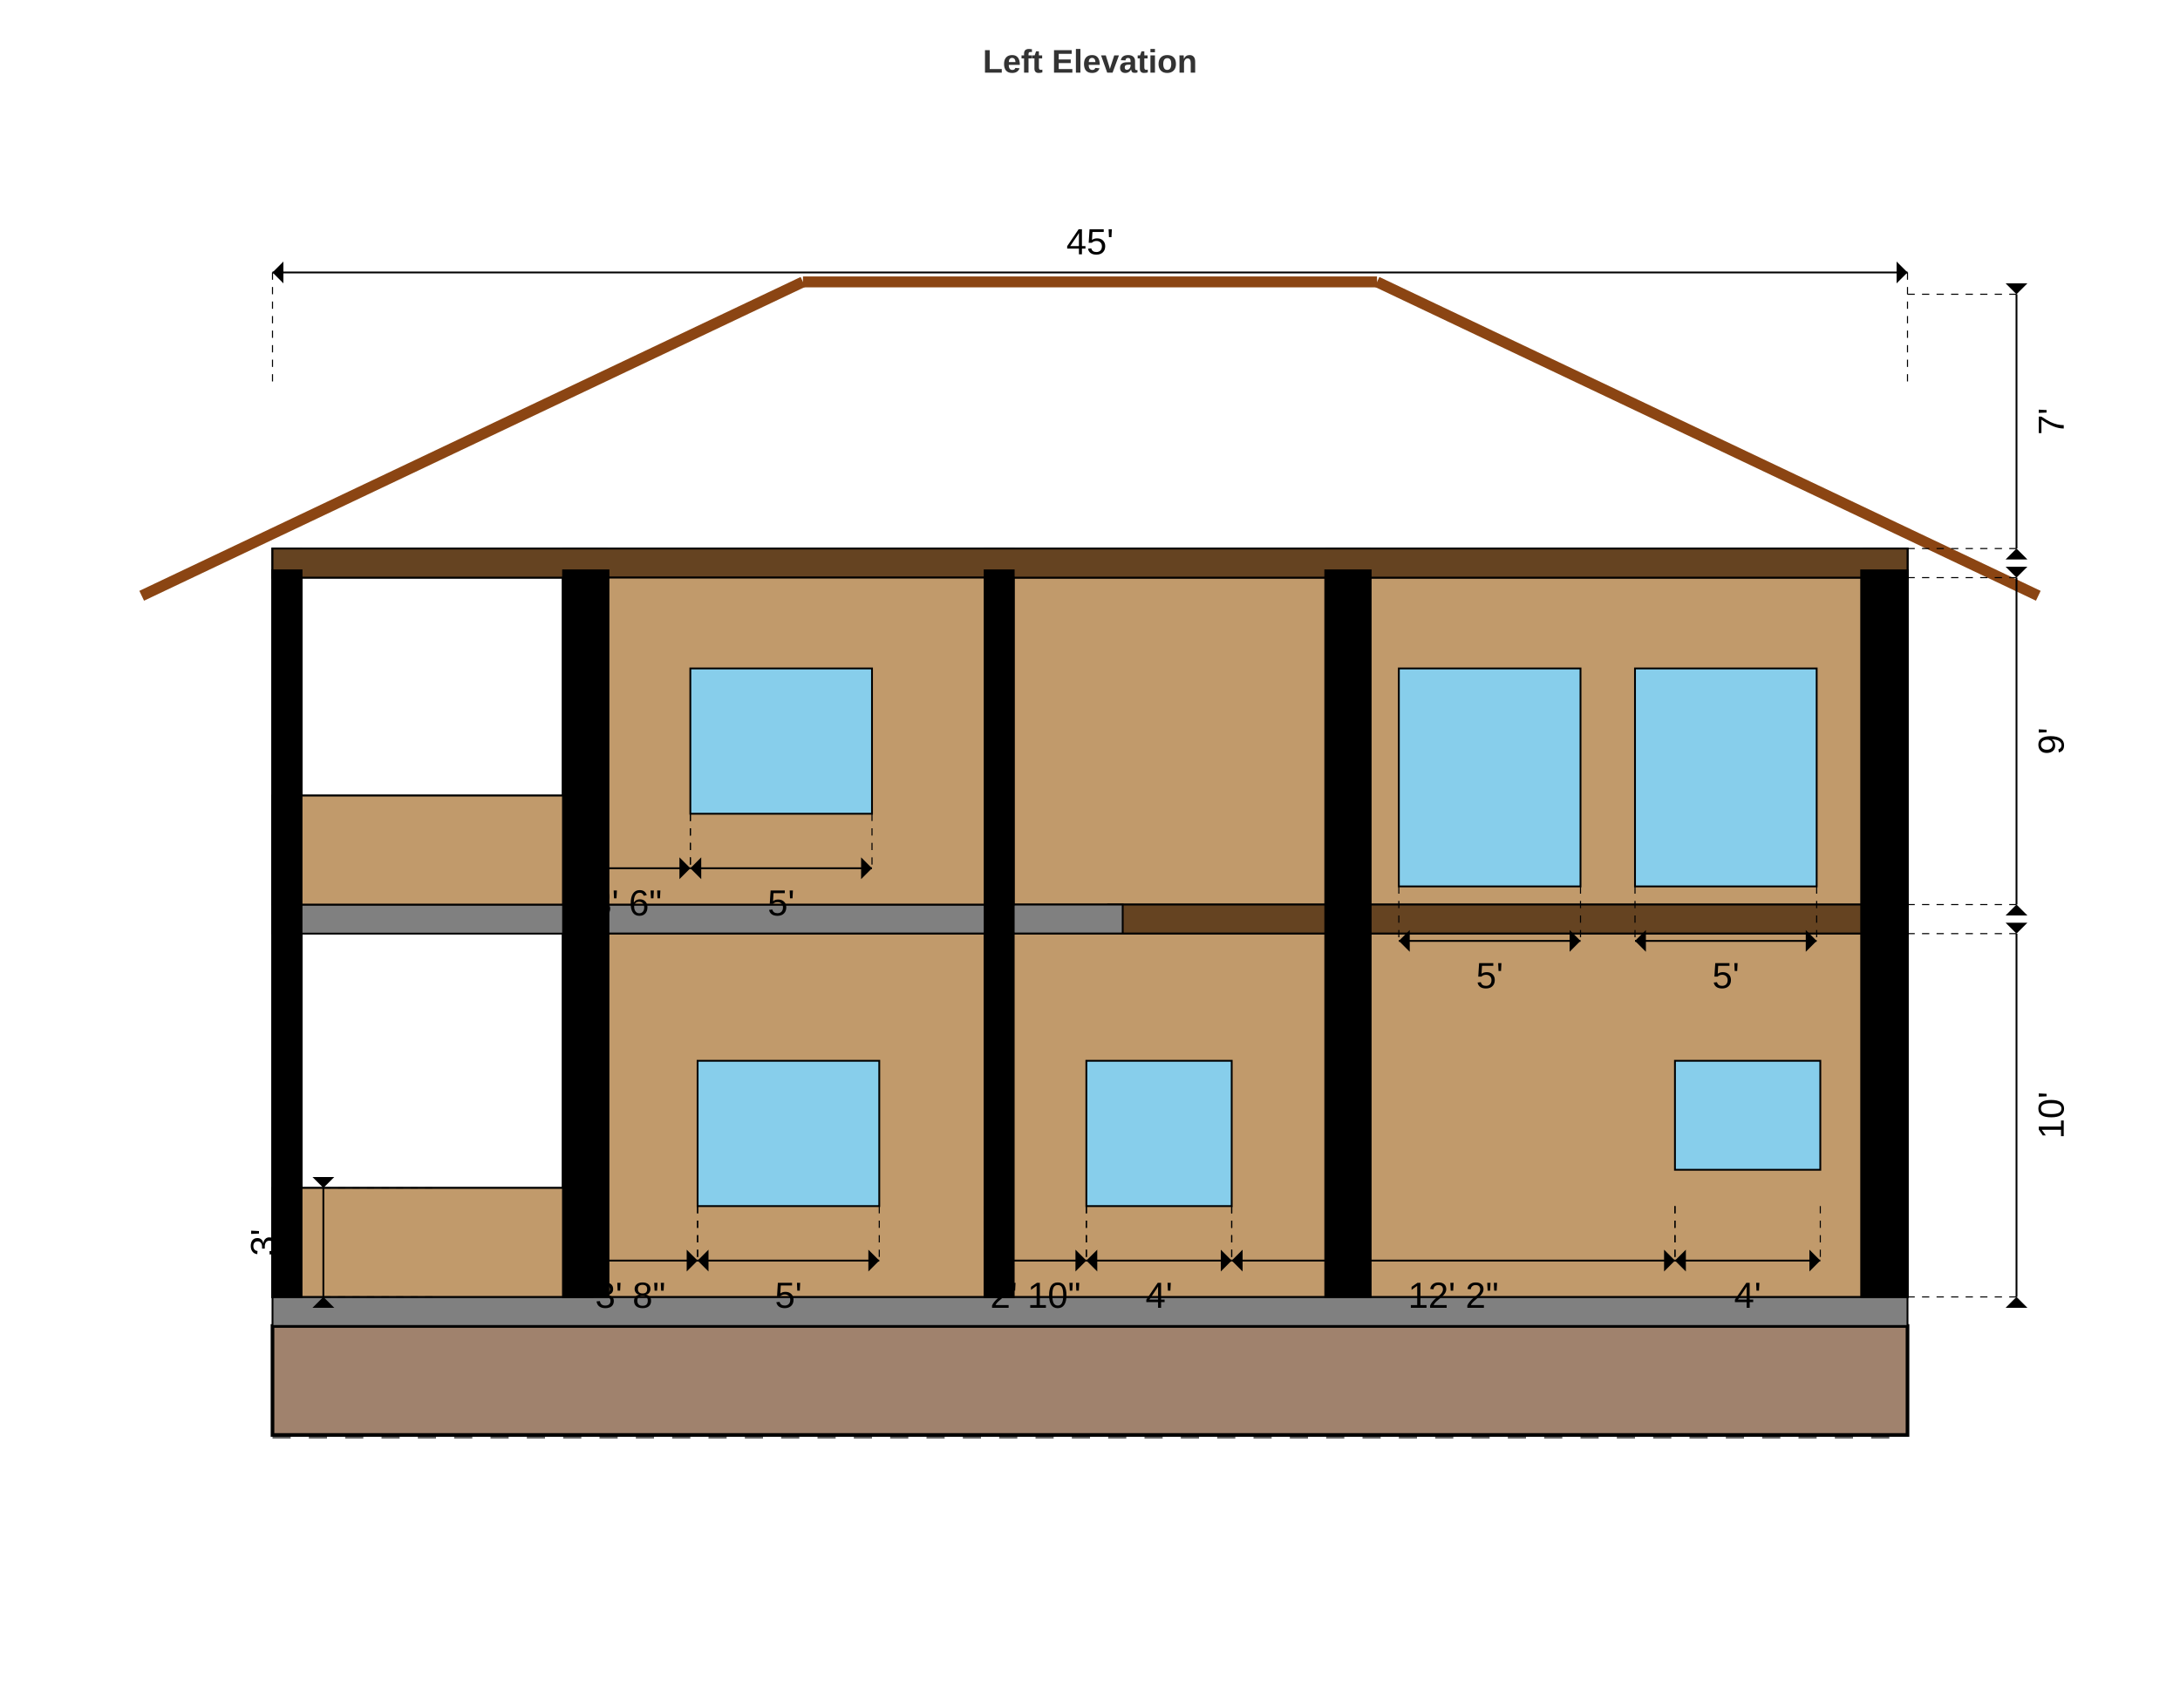
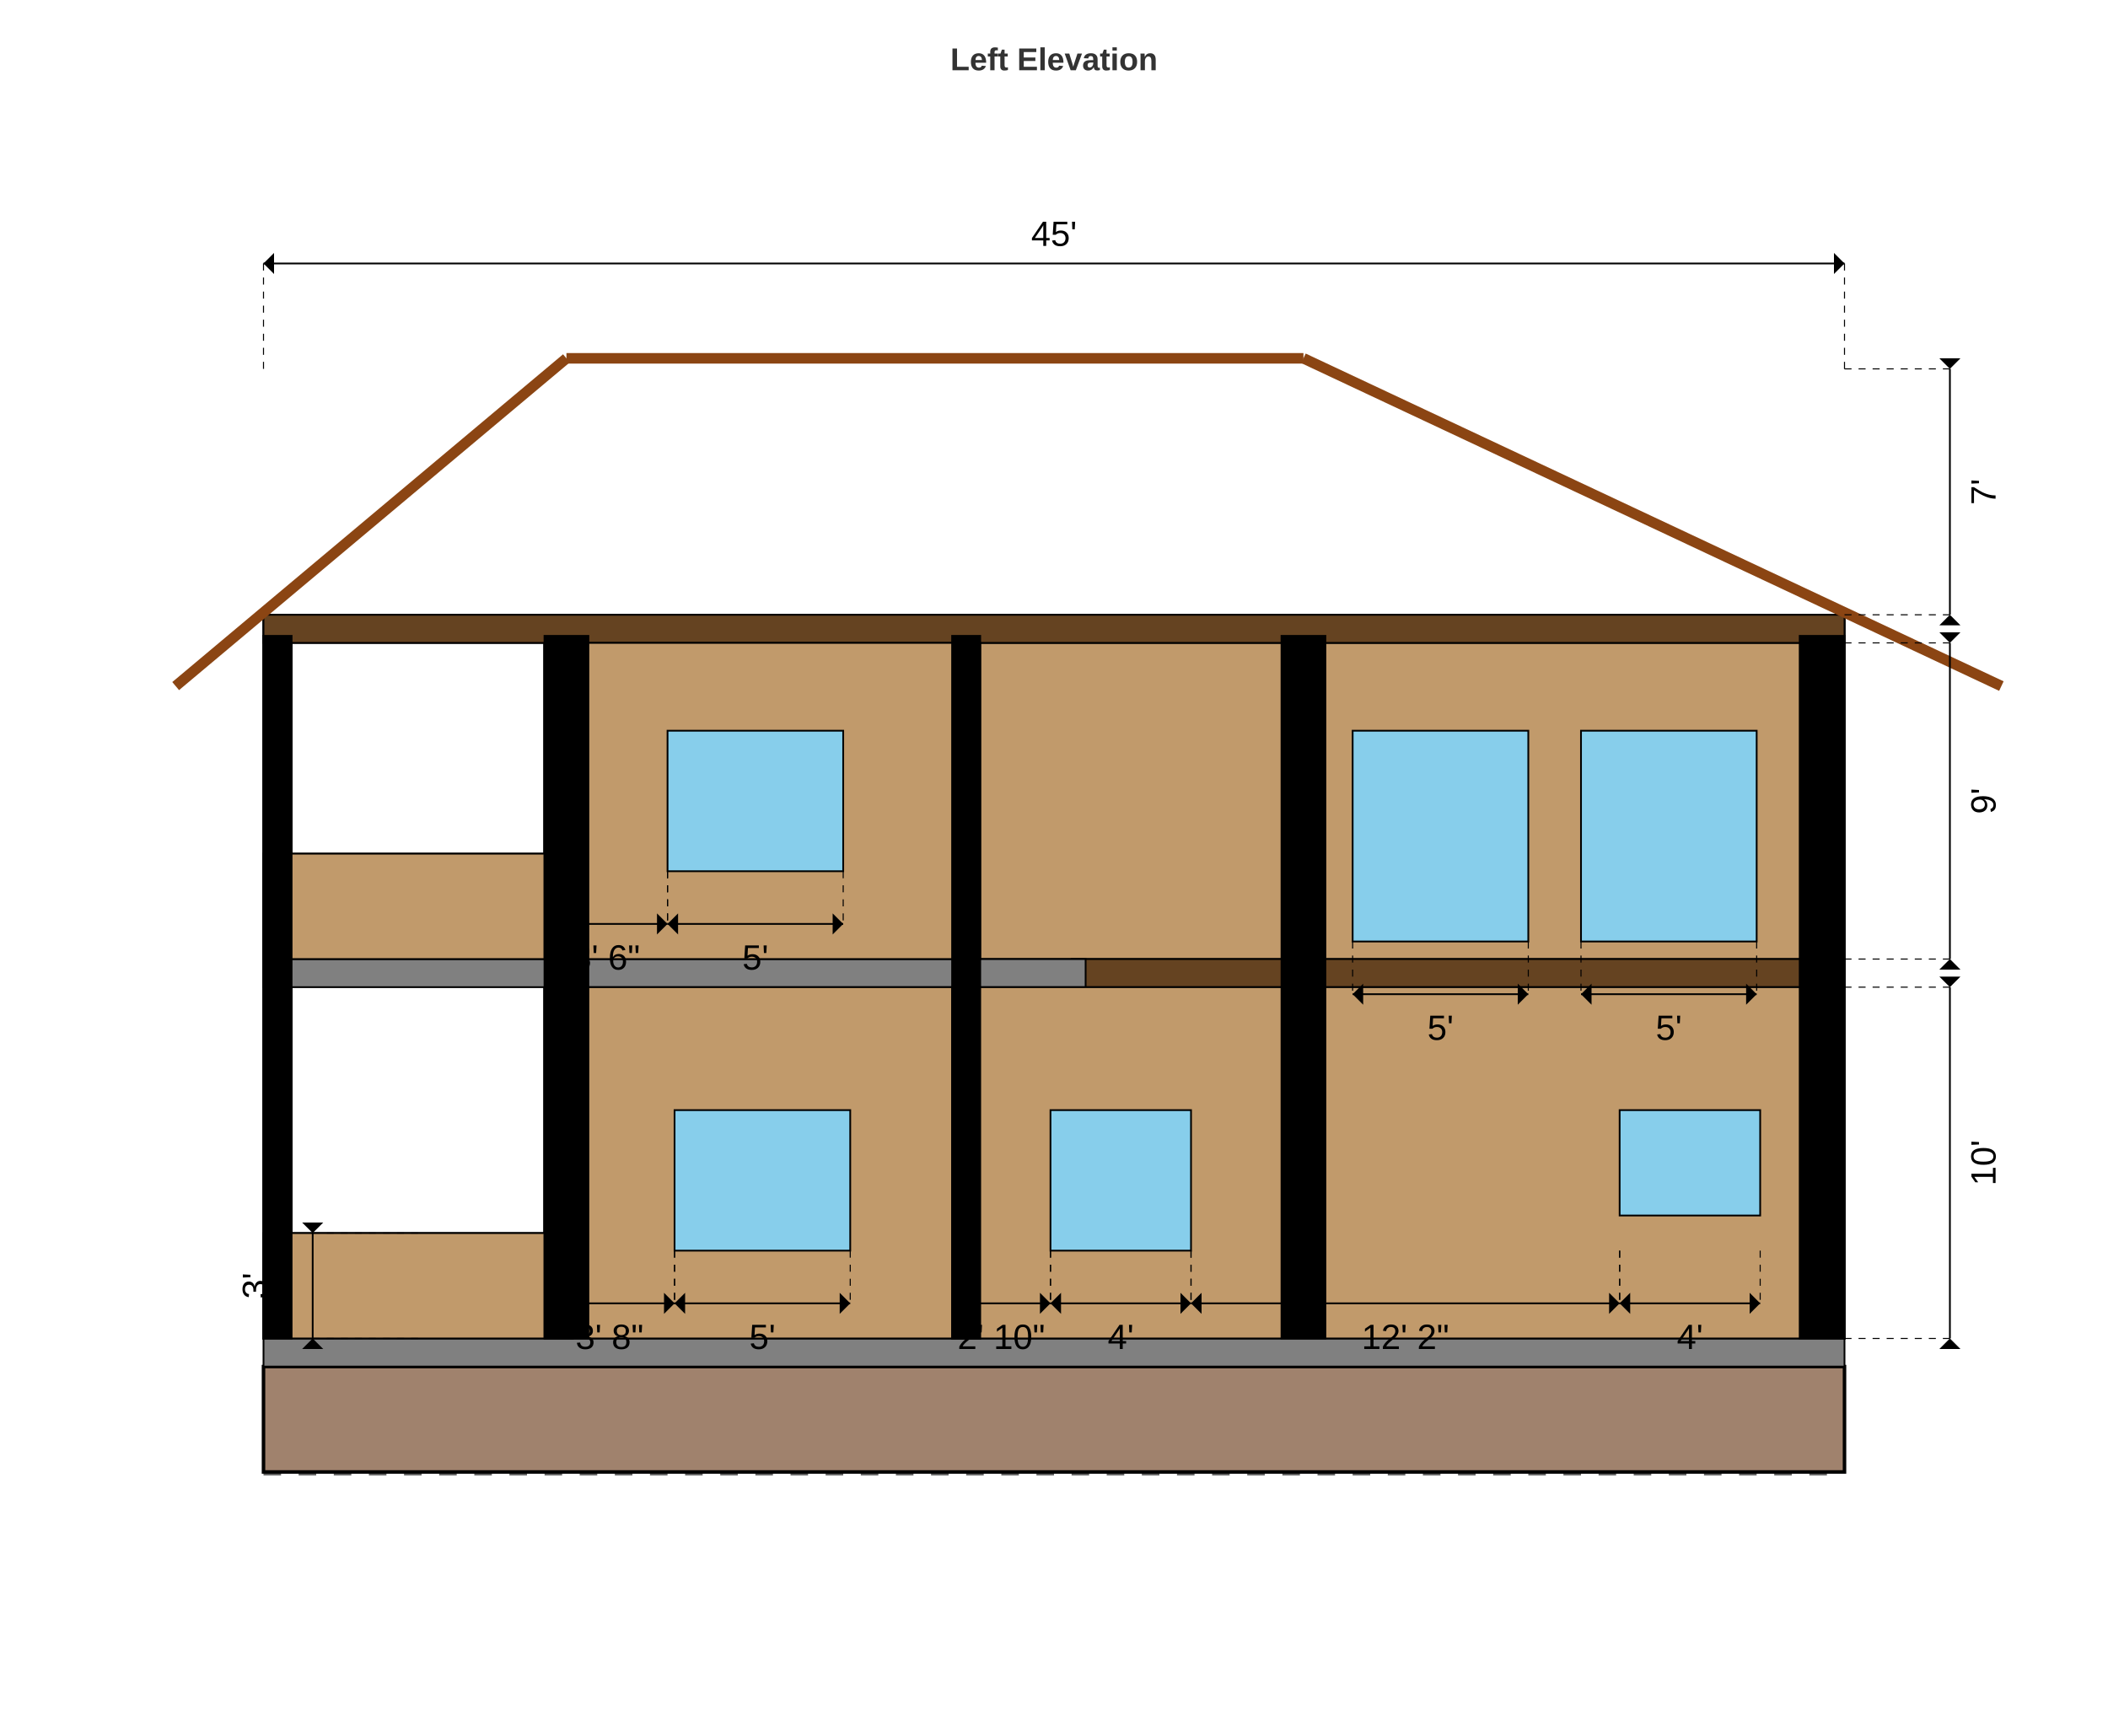
- <svg xmlns="http://www.w3.org/2000/svg" width="1200.0" height="940.0" viewBox="0 0 1200.0 940.0">
+ <svg xmlns="http://www.w3.org/2000/svg" width="1200.0" height="988.0" viewBox="0 0 1200.0 988.0">
  <defs>
    <style>
        text { font-family: Arial, sans-serif; }
    </style>
  </defs>
  <g transform="translate(150, 210) scale(2.0, 2.0)">
-     <line x1="0" y1="290.0" x2="450" y2="290.0" stroke="#666" stroke-width="2" stroke-dasharray="5,5" />
-     <rect x="0" y="260.0" width="450" height="30.0" fill="#A0826D" stroke="#000" stroke-width="1" />
-     <rect x="300" y="54.0" width="150" height="90.0" fill="#C19A6B" stroke="#000" stroke-width="0.5" />
-     <rect x="310" y="79.0" width="50" height="60.0" fill="#87CEEB" stroke="#000" stroke-width="0.5" />
-     <rect x="375" y="79.0" width="50" height="60.0" fill="#87CEEB" stroke="#000" stroke-width="0.5" />
-     <rect x="330" y="144.0" width="120" height="8.0" fill="#654321" stroke="#000" stroke-width="0.5" />
-     <rect x="0" y="46.0" width="450" height="8.0" fill="#654321" stroke="#000" stroke-width="0.5" />
-     <rect x="0" y="222.0" width="88" height="30.0" fill="#C19A6B" stroke="#000" stroke-width="0.5" />
-     <rect x="196" y="152.0" width="254" height="100.0" fill="#C19A6B" stroke="#000" stroke-width="0.5" />
-     <rect x="214" y="187.0" width="20" height="20.0" fill="#87CEEB" stroke="#000" stroke-width="0.5" />
-     <rect x="254" y="187.0" width="20" height="20.0" fill="#87CEEB" stroke="#000" stroke-width="0.5" />
-     <rect x="310" y="187.0" width="60" height="30.0" fill="#87CEEB" stroke="#000" stroke-width="0.5" />
-     <rect x="80" y="152.0" width="124" height="100.0" fill="#C19A6B" stroke="#000" stroke-width="0.5" />
-     <rect x="115" y="187.0" width="50" height="40.0" fill="#87CEEB" stroke="#000" stroke-width="0.5" />
-     <rect x="0" y="114.0" width="88" height="30.0" fill="#C19A6B" stroke="#000" stroke-width="0.5" />
-     <rect x="80" y="54.0" width="124" height="90.0" fill="#C19A6B" stroke="#000" stroke-width="0.5" />
-     <rect x="115" y="79.0" width="50" height="40.0" fill="#87CEEB" stroke="#000" stroke-width="0.5" />
-     <rect x="196" y="54.0" width="104" height="90.0" fill="#C19A6B" stroke="#000" stroke-width="0.5" />
-     <rect x="214" y="79.0" width="20" height="20.0" fill="#87CEEB" stroke="#000" stroke-width="0.5" />
-     <rect x="262" y="79.0" width="20" height="20.0" fill="#87CEEB" stroke="#000" stroke-width="0.5" />
-     <rect x="79.975" y="52.0" width="12.5" height="200.0" fill="#000" stroke="#000" stroke-width="0.5" />
-     <rect x="289.75" y="52.0" width="12.5" height="200.0" fill="#000" stroke="#000" stroke-width="0.5" />
-     <rect x="437.25" y="52.0" width="12.5" height="200.0" fill="#000" stroke="#000" stroke-width="0.5" />
-     <rect x="0.0" y="52.0" width="8" height="200.0" fill="#000" stroke="#000" stroke-width="0.5" />
-     <rect x="196.0" y="52.0" width="8" height="200.0" fill="#000" stroke="#000" stroke-width="0.5" />
-     <rect x="196" y="152.0" width="104" height="100.0" fill="#C19A6B" stroke="#000" stroke-width="0.5" />
-     <rect x="228" y="187.0" width="30" height="65.0" fill="#D2691E" stroke="#000" stroke-width="0.5" />
-     <rect x="196" y="54.0" width="104" height="90.0" fill="#C19A6B" stroke="#000" stroke-width="0.5" />
-     <rect x="292.0" y="52.0" width="8" height="200.0" fill="#000" stroke="#000" stroke-width="0.5" />
-     <rect x="442.0" y="52.0" width="8" height="200.0" fill="#000" stroke="#000" stroke-width="0.5" />
-     <rect x="0.0" y="52.0" width="8" height="200.0" fill="#000" stroke="#000" stroke-width="0.5" />
-     <rect x="80" y="152.0" width="124" height="100.0" fill="#C19A6B" stroke="#000" stroke-width="0.5" />
-     <rect x="80" y="54.0" width="124" height="90.0" fill="#C19A6B" stroke="#000" stroke-width="0.5" />
-     <rect x="79.975" y="52.0" width="12.5" height="200.0" fill="#000" stroke="#000" stroke-width="0.5" />
-     <rect x="191.25" y="52.0" width="12.5" height="200.0" fill="#000" stroke="#000" stroke-width="0.5" />
-     <rect x="0.0" y="52.0" width="8" height="200.0" fill="#000" stroke="#000" stroke-width="0.5" />
-     <rect x="442.0" y="52.0" width="8" height="200.0" fill="#000" stroke="#000" stroke-width="0.5" />
-     <rect x="234" y="144.0" width="100" height="8.0" fill="#808080" stroke="#000" stroke-width="0.5" />
-     <rect x="292.0" y="52.0" width="8" height="200.0" fill="#000" stroke="#000" stroke-width="0.5" />
-     <rect x="442" y="144.0" width="8" height="8.0" fill="#654321" stroke="#000" stroke-width="0.5" />
+     <line x1="0" y1="314.0" x2="450" y2="314.0" stroke="#666" stroke-width="2" stroke-dasharray="5,5" />
+     <rect x="0" y="284.0" width="450" height="30.0" fill="#A0826D" stroke="#000" stroke-width="1" />
+     <rect x="300" y="78.0" width="150" height="90.0" fill="#C19A6B" stroke="#000" stroke-width="0.5" />
+     <rect x="310" y="103.0" width="50" height="60.0" fill="#87CEEB" stroke="#000" stroke-width="0.5" />
+     <rect x="375" y="103.0" width="50" height="60.0" fill="#87CEEB" stroke="#000" stroke-width="0.5" />
+     <rect x="330" y="168.0" width="120" height="8.0" fill="#654321" stroke="#000" stroke-width="0.5" />
+     <rect x="0" y="70.0" width="450" height="8.0" fill="#654321" stroke="#000" stroke-width="0.5" />
+     <rect x="0" y="246.0" width="88" height="30.0" fill="#C19A6B" stroke="#000" stroke-width="0.5" />
+     <rect x="196" y="176.0" width="254" height="100.0" fill="#C19A6B" stroke="#000" stroke-width="0.5" />
+     <rect x="214" y="211.0" width="20" height="20.0" fill="#87CEEB" stroke="#000" stroke-width="0.5" />
+     <rect x="254" y="211.0" width="20" height="20.0" fill="#87CEEB" stroke="#000" stroke-width="0.5" />
+     <rect x="310" y="211.0" width="60" height="30.0" fill="#87CEEB" stroke="#000" stroke-width="0.5" />
+     <rect x="80" y="176.0" width="124" height="100.0" fill="#C19A6B" stroke="#000" stroke-width="0.5" />
+     <rect x="115" y="211.0" width="50" height="40.0" fill="#87CEEB" stroke="#000" stroke-width="0.5" />
+     <rect x="0" y="138.0" width="88" height="30.0" fill="#C19A6B" stroke="#000" stroke-width="0.5" />
+     <rect x="80" y="78.0" width="124" height="90.0" fill="#C19A6B" stroke="#000" stroke-width="0.5" />
+     <rect x="115" y="103.0" width="50" height="40.0" fill="#87CEEB" stroke="#000" stroke-width="0.5" />
+     <rect x="196" y="78.0" width="104" height="90.0" fill="#C19A6B" stroke="#000" stroke-width="0.5" />
+     <rect x="214" y="103.0" width="20" height="20.0" fill="#87CEEB" stroke="#000" stroke-width="0.5" />
+     <rect x="262" y="103.0" width="20" height="20.0" fill="#87CEEB" stroke="#000" stroke-width="0.5" />
+     <rect x="79.975" y="76.0" width="12.5" height="200.0" fill="#000" stroke="#000" stroke-width="0.5" />
+     <rect x="289.75" y="76.0" width="12.5" height="200.0" fill="#000" stroke="#000" stroke-width="0.5" />
+     <rect x="437.25" y="76.0" width="12.5" height="200.0" fill="#000" stroke="#000" stroke-width="0.5" />
+     <rect x="0.0" y="76.0" width="8" height="200.0" fill="#000" stroke="#000" stroke-width="0.5" />
+     <rect x="196.0" y="76.0" width="8" height="200.0" fill="#000" stroke="#000" stroke-width="0.5" />
+     <rect x="196" y="176.0" width="104" height="100.0" fill="#C19A6B" stroke="#000" stroke-width="0.5" />
+     <rect x="228" y="211.0" width="30" height="65.0" fill="#D2691E" stroke="#000" stroke-width="0.5" />
+     <rect x="196" y="78.0" width="104" height="90.0" fill="#C19A6B" stroke="#000" stroke-width="0.5" />
+     <rect x="292.0" y="76.0" width="8" height="200.0" fill="#000" stroke="#000" stroke-width="0.5" />
+     <rect x="442.0" y="76.0" width="8" height="200.0" fill="#000" stroke="#000" stroke-width="0.5" />
+     <rect x="0.0" y="76.0" width="8" height="200.0" fill="#000" stroke="#000" stroke-width="0.5" />
+     <rect x="80" y="176.0" width="124" height="100.0" fill="#C19A6B" stroke="#000" stroke-width="0.5" />
+     <rect x="80" y="78.0" width="124" height="90.0" fill="#C19A6B" stroke="#000" stroke-width="0.5" />
+     <rect x="79.975" y="76.0" width="12.5" height="200.0" fill="#000" stroke="#000" stroke-width="0.5" />
+     <rect x="191.25" y="76.0" width="12.5" height="200.0" fill="#000" stroke="#000" stroke-width="0.5" />
+     <rect x="0.0" y="76.0" width="8" height="200.0" fill="#000" stroke="#000" stroke-width="0.5" />
+     <rect x="442.0" y="76.0" width="8" height="200.0" fill="#000" stroke="#000" stroke-width="0.5" />
+     <rect x="234" y="168.0" width="100" height="8.0" fill="#808080" stroke="#000" stroke-width="0.5" />
+     <rect x="292.0" y="76.0" width="8" height="200.0" fill="#000" stroke="#000" stroke-width="0.5" />
+     <rect x="442" y="168.0" width="8" height="8.0" fill="#654321" stroke="#000" stroke-width="0.5" />
    <g class="staircase-elevation">
-       <line x1="230.0" y1="252.0" x2="230.0" y2="247.0" stroke="#000" stroke-width="0.5" />
-       <line x1="230.0" y1="247.0" x2="240.0" y2="247.0" stroke="#000" stroke-width="0.5" />
-       <rect x="230.0" y="247.0" width="10.0" height="5.0" fill="#C19A6B" opacity="0.7" />
-       <line x1="240.0" y1="247.0" x2="240.0" y2="242.0" stroke="#000" stroke-width="0.5" />
-       <line x1="240.0" y1="242.0" x2="250.0" y2="242.0" stroke="#000" stroke-width="0.5" />
-       <rect x="240.0" y="242.0" width="10.0" height="5.0" fill="#C19A6B" opacity="0.7" />
-       <line x1="250.0" y1="242.0" x2="250.0" y2="237.0" stroke="#000" stroke-width="0.5" />
-       <line x1="250.0" y1="237.0" x2="260.0" y2="237.0" stroke="#000" stroke-width="0.5" />
-       <rect x="250.0" y="237.0" width="10.0" height="5.0" fill="#C19A6B" opacity="0.7" />
-       <line x1="260.0" y1="237.0" x2="260.0" y2="232.0" stroke="#000" stroke-width="0.5" />
-       <line x1="260.0" y1="232.0" x2="270.0" y2="232.0" stroke="#000" stroke-width="0.5" />
-       <rect x="260.0" y="232.0" width="10.0" height="5.0" fill="#C19A6B" opacity="0.7" />
-       <line x1="270.0" y1="232.0" x2="270.0" y2="227.0" stroke="#000" stroke-width="0.5" />
-       <line x1="270.0" y1="227.0" x2="280.0" y2="227.0" stroke="#000" stroke-width="0.5" />
-       <rect x="270.0" y="227.0" width="10.0" height="5.0" fill="#C19A6B" opacity="0.7" />
-       <line x1="280.0" y1="227.0" x2="280.0" y2="222.0" stroke="#000" stroke-width="0.5" />
-       <line x1="280.0" y1="222.0" x2="290.0" y2="222.0" stroke="#000" stroke-width="0.5" />
-       <rect x="280.0" y="222.0" width="10.0" height="5.0" fill="#C19A6B" opacity="0.7" />
-       <line x1="290.0" y1="222.0" x2="290.0" y2="217.0" stroke="#000" stroke-width="0.5" />
-       <line x1="290.0" y1="217.0" x2="300.0" y2="217.0" stroke="#000" stroke-width="0.5" />
-       <rect x="290.0" y="217.0" width="10.0" height="5.0" fill="#C19A6B" opacity="0.7" />
-       <line x1="300.0" y1="217.0" x2="300.0" y2="212.0" stroke="#000" stroke-width="0.5" />
-       <line x1="300.0" y1="212.0" x2="310.0" y2="212.0" stroke="#000" stroke-width="0.5" />
-       <rect x="300.0" y="212.0" width="10.0" height="5.0" fill="#C19A6B" opacity="0.7" />
-       <line x1="310.0" y1="212.0" x2="310.0" y2="207.0" stroke="#000" stroke-width="0.5" />
-       <line x1="310.0" y1="207.0" x2="320.0" y2="207.0" stroke="#000" stroke-width="0.5" />
-       <rect x="310.0" y="207.0" width="10.0" height="5.0" fill="#C19A6B" opacity="0.7" />
-       <line x1="320.0" y1="207.0" x2="320.0" y2="202.0" stroke="#000" stroke-width="0.5" />
-       <line x1="320.0" y1="202.0" x2="330.0" y2="202.0" stroke="#000" stroke-width="0.5" />
-       <rect x="320.0" y="202.0" width="10.0" height="5.0" fill="#C19A6B" opacity="0.7" />
-       <line x1="330.0" y1="202.0" x2="330.0" y2="197.0" stroke="#000" stroke-width="0.5" />
-       <line x1="330.0" y1="197.0" x2="340.0" y2="197.0" stroke="#000" stroke-width="0.5" />
-       <rect x="330.0" y="197.0" width="10.0" height="5.0" fill="#C19A6B" opacity="0.7" />
-       <line x1="340.0" y1="197.0" x2="340.0" y2="192.0" stroke="#000" stroke-width="0.5" />
-       <line x1="340.0" y1="192.0" x2="350.0" y2="192.0" stroke="#000" stroke-width="0.5" />
-       <rect x="340.0" y="192.0" width="10.0" height="5.0" fill="#C19A6B" opacity="0.7" />
-       <line x1="350.0" y1="192.0" x2="350.0" y2="187.0" stroke="#000" stroke-width="0.5" />
-       <line x1="350.0" y1="187.0" x2="360.0" y2="187.0" stroke="#000" stroke-width="0.5" />
-       <rect x="350.0" y="187.0" width="10.0" height="5.0" fill="#C19A6B" opacity="0.7" />
-       <line x1="360.0" y1="187.0" x2="360.0" y2="182.0" stroke="#000" stroke-width="0.5" />
-       <line x1="360.0" y1="182.0" x2="370.0" y2="182.0" stroke="#000" stroke-width="0.5" />
-       <rect x="360.0" y="182.0" width="10.0" height="5.0" fill="#C19A6B" opacity="0.7" />
-       <line x1="370.0" y1="182.0" x2="370.0" y2="177.0" stroke="#000" stroke-width="0.5" />
-       <line x1="370.0" y1="177.0" x2="380.0" y2="177.0" stroke="#000" stroke-width="0.5" />
-       <rect x="370.0" y="177.0" width="10.0" height="5.0" fill="#C19A6B" opacity="0.7" />
-       <line x1="380.0" y1="177.0" x2="380.0" y2="172.0" stroke="#000" stroke-width="0.5" />
-       <line x1="380.0" y1="172.0" x2="390.0" y2="172.0" stroke="#000" stroke-width="0.5" />
-       <rect x="380.0" y="172.0" width="10.0" height="5.0" fill="#C19A6B" opacity="0.7" />
-       <line x1="390.0" y1="172.0" x2="390.0" y2="167.0" stroke="#000" stroke-width="0.5" />
-       <line x1="390.0" y1="167.0" x2="400.0" y2="167.0" stroke="#000" stroke-width="0.5" />
-       <rect x="390.0" y="167.0" width="10.0" height="5.0" fill="#C19A6B" opacity="0.7" />
-       <line x1="400.0" y1="167.0" x2="400.0" y2="162.0" stroke="#000" stroke-width="0.5" />
-       <line x1="400.0" y1="162.0" x2="410.0" y2="162.0" stroke="#000" stroke-width="0.5" />
-       <rect x="400.0" y="162.0" width="10.0" height="5.0" fill="#C19A6B" opacity="0.7" />
-       <line x1="410.0" y1="162.0" x2="410.0" y2="157.0" stroke="#000" stroke-width="0.5" />
-       <line x1="410.0" y1="157.0" x2="420.0" y2="157.0" stroke="#000" stroke-width="0.5" />
-       <rect x="410.0" y="157.0" width="10.0" height="5.0" fill="#C19A6B" opacity="0.7" />
-       <line x1="420.0" y1="157.0" x2="420.0" y2="152.0" stroke="#000" stroke-width="0.5" />
-       <line x1="420.0" y1="152.0" x2="430.0" y2="152.0" stroke="#000" stroke-width="0.5" />
-       <rect x="420.0" y="152.0" width="10.0" height="5.0" fill="#C19A6B" opacity="0.7" />
-       <line x1="430.0" y1="152.0" x2="430.0" y2="252.0" stroke="#000" stroke-width="0.5" />
-       <line x1="230" y1="252.0" x2="430.0" y2="252.0" stroke="#000" stroke-width="0.5" />
-     </g>
-     <rect x="200" y="54.0" width="100" height="90.0" fill="#C19A6B" stroke="#000" stroke-width="0.5" />
-     <rect x="300" y="54.0" width="150" height="90.0" fill="#C19A6B" stroke="#000" stroke-width="0.5" />
-     <rect x="310" y="79.0" width="50" height="60.0" fill="#87CEEB" stroke="#000" stroke-width="0.5" />
-     <rect x="375" y="79.0" width="50" height="60.0" fill="#87CEEB" stroke="#000" stroke-width="0.5" />
-     <rect x="230" y="144.0" width="220" height="8.0" fill="#654321" stroke="#000" stroke-width="0.5" />
-     <rect x="0" y="46.0" width="8" height="8.0" fill="#654321" stroke="#000" stroke-width="0.5" />
-     <rect x="80" y="46.0" width="12" height="8.0" fill="#654321" stroke="#000" stroke-width="0.5" />
-     <rect x="196" y="46.0" width="8" height="8.0" fill="#654321" stroke="#000" stroke-width="0.5" />
-     <rect x="290" y="46.0" width="12" height="8.0" fill="#654321" stroke="#000" stroke-width="0.5" />
-     <rect x="438" y="46.0" width="12" height="8.0" fill="#654321" stroke="#000" stroke-width="0.5" />
-     <rect x="0" y="46.0" width="450" height="8.0" fill="#654321" stroke="#000" stroke-width="0.5" />
-     <rect x="0" y="252.0" width="450" height="8.0" fill="#808080" stroke="#000" stroke-width="0.5" />
-     <rect x="0" y="144.0" width="234" height="8.0" fill="#808080" stroke="#000" stroke-width="0.5" />
-     <rect x="0" y="222.0" width="88" height="30.0" fill="#C19A6B" stroke="#000" stroke-width="0.5" />
-     <rect x="80" y="152.0" width="124" height="100.0" fill="#C19A6B" stroke="#000" stroke-width="0.5" />
-     <rect x="117" y="187.0" width="50" height="40.0" fill="#87CEEB" stroke="#000" stroke-width="0.5" />
-     <rect x="196" y="152.0" width="254" height="100.0" fill="#C19A6B" stroke="#000" stroke-width="0.5" />
-     <rect x="224" y="187.0" width="40" height="40.0" fill="#87CEEB" stroke="#000" stroke-width="0.5" />
-     <rect x="386" y="187.0" width="40" height="30.0" fill="#87CEEB" stroke="#000" stroke-width="0.5" />
-     <rect x="0" y="114.0" width="88" height="30.0" fill="#C19A6B" stroke="#000" stroke-width="0.5" />
-     <rect x="80" y="54.0" width="124" height="90.0" fill="#C19A6B" stroke="#000" stroke-width="0.5" />
-     <rect x="115" y="79.0" width="50" height="40.0" fill="#87CEEB" stroke="#000" stroke-width="0.5" />
-     <rect x="79.975" y="52.0" width="12.5" height="200.0" fill="#000" stroke="#000" stroke-width="0.5" />
-     <rect x="289.75" y="52.0" width="12.5" height="200.0" fill="#000" stroke="#000" stroke-width="0.5" />
-     <rect x="437.25" y="52.0" width="12.5" height="200.0" fill="#000" stroke="#000" stroke-width="0.5" />
-     <rect x="0.0" y="52.0" width="8" height="200.0" fill="#000" stroke="#000" stroke-width="0.5" />
-     <rect x="196.0" y="52.0" width="8" height="200.0" fill="#000" stroke="#000" stroke-width="0.5" />
-     <line x1="-36" y1="59.0" x2="146.0" y2="-27.402" stroke="#8B4513" stroke-width="3" />
-     <line x1="304.0" y1="-27.402" x2="486" y2="59.0" stroke="#8B4513" stroke-width="3" />
-     <line x1="146.0" y1="-27.402" x2="304.0" y2="-27.402" stroke="#8B4513" stroke-width="3" />
-     <g class="dimension">
-       <line x1="480" y1="252.0" x2="480" y2="152.0" stroke="#000" stroke-width="0.5" />
-       <line x1="450" y1="252.0" x2="480" y2="252.0" stroke="#000" stroke-width="0.3" stroke-dasharray="2,2" />
-       <line x1="450" y1="152.0" x2="480" y2="152.0" stroke="#000" stroke-width="0.3" stroke-dasharray="2,2" />
-       <polygon points="480,252.0 477,255.0 483,255.0" fill="#000" />
-       <polygon points="480,152.0 477,149.0 483,149.0" fill="#000" />
-       <text x="493" y="202.0" text-anchor="middle" font-size="10" fill="#000" transform="rotate(-90 493 202.0)">10'</text>
-     </g>
-     <g class="dimension">
-       <line x1="480" y1="144.0" x2="480" y2="54.0" stroke="#000" stroke-width="0.5" />
-       <line x1="450" y1="144.0" x2="480" y2="144.0" stroke="#000" stroke-width="0.3" stroke-dasharray="2,2" />
-       <line x1="450" y1="54.0" x2="480" y2="54.0" stroke="#000" stroke-width="0.3" stroke-dasharray="2,2" />
-       <polygon points="480,144.0 477,147.0 483,147.0" fill="#000" />
-       <polygon points="480,54.0 477,51.0 483,51.0" fill="#000" />
-       <text x="493" y="99.0" text-anchor="middle" font-size="10" fill="#000" transform="rotate(-90 493 99.0)">9'</text>
-     </g>
-     <g class="dimension">
-       <line x1="480" y1="46.0" x2="480" y2="-24.0" stroke="#000" stroke-width="0.5" />
-       <line x1="450" y1="46.0" x2="480" y2="46.0" stroke="#000" stroke-width="0.3" stroke-dasharray="2,2" />
-       <line x1="450" y1="-24.0" x2="480" y2="-24.0" stroke="#000" stroke-width="0.3" stroke-dasharray="2,2" />
-       <polygon points="480,46.0 477,49.0 483,49.0" fill="#000" />
-       <polygon points="480,-24.0 477,-27.0 483,-27.0" fill="#000" />
-       <text x="493" y="11.0" text-anchor="middle" font-size="10" fill="#000" transform="rotate(-90 493 11.0)">7'</text>
+       <line x1="230.0" y1="276.0" x2="230.0" y2="271.0" stroke="#000" stroke-width="0.5" />
+       <line x1="230.0" y1="271.0" x2="240.0" y2="271.0" stroke="#000" stroke-width="0.5" />
+       <rect x="230.0" y="271.0" width="10.0" height="5.0" fill="#C19A6B" opacity="0.7" />
+       <line x1="240.0" y1="271.0" x2="240.0" y2="266.0" stroke="#000" stroke-width="0.5" />
+       <line x1="240.0" y1="266.0" x2="250.0" y2="266.0" stroke="#000" stroke-width="0.5" />
+       <rect x="240.0" y="266.0" width="10.0" height="5.0" fill="#C19A6B" opacity="0.7" />
+       <line x1="250.0" y1="266.0" x2="250.0" y2="261.0" stroke="#000" stroke-width="0.5" />
+       <line x1="250.0" y1="261.0" x2="260.0" y2="261.0" stroke="#000" stroke-width="0.5" />
+       <rect x="250.0" y="261.0" width="10.0" height="5.0" fill="#C19A6B" opacity="0.7" />
+       <line x1="260.0" y1="261.0" x2="260.0" y2="256.0" stroke="#000" stroke-width="0.5" />
+       <line x1="260.0" y1="256.0" x2="270.0" y2="256.0" stroke="#000" stroke-width="0.5" />
+       <rect x="260.0" y="256.0" width="10.0" height="5.0" fill="#C19A6B" opacity="0.7" />
+       <line x1="270.0" y1="256.0" x2="270.0" y2="251.0" stroke="#000" stroke-width="0.5" />
+       <line x1="270.0" y1="251.0" x2="280.0" y2="251.0" stroke="#000" stroke-width="0.5" />
+       <rect x="270.0" y="251.0" width="10.0" height="5.0" fill="#C19A6B" opacity="0.7" />
+       <line x1="280.0" y1="251.0" x2="280.0" y2="246.0" stroke="#000" stroke-width="0.5" />
+       <line x1="280.0" y1="246.0" x2="290.0" y2="246.0" stroke="#000" stroke-width="0.5" />
+       <rect x="280.0" y="246.0" width="10.0" height="5.0" fill="#C19A6B" opacity="0.7" />
+       <line x1="290.0" y1="246.0" x2="290.0" y2="241.0" stroke="#000" stroke-width="0.5" />
+       <line x1="290.0" y1="241.0" x2="300.0" y2="241.0" stroke="#000" stroke-width="0.5" />
+       <rect x="290.0" y="241.0" width="10.0" height="5.0" fill="#C19A6B" opacity="0.7" />
+       <line x1="300.0" y1="241.0" x2="300.0" y2="236.0" stroke="#000" stroke-width="0.5" />
+       <line x1="300.0" y1="236.0" x2="310.0" y2="236.0" stroke="#000" stroke-width="0.5" />
+       <rect x="300.0" y="236.0" width="10.0" height="5.0" fill="#C19A6B" opacity="0.7" />
+       <line x1="310.0" y1="236.0" x2="310.0" y2="231.0" stroke="#000" stroke-width="0.5" />
+       <line x1="310.0" y1="231.0" x2="320.0" y2="231.0" stroke="#000" stroke-width="0.5" />
+       <rect x="310.0" y="231.0" width="10.0" height="5.0" fill="#C19A6B" opacity="0.7" />
+       <line x1="320.0" y1="231.0" x2="320.0" y2="226.0" stroke="#000" stroke-width="0.5" />
+       <line x1="320.0" y1="226.0" x2="330.0" y2="226.0" stroke="#000" stroke-width="0.5" />
+       <rect x="320.0" y="226.0" width="10.0" height="5.0" fill="#C19A6B" opacity="0.7" />
+       <line x1="330.0" y1="226.0" x2="330.0" y2="221.0" stroke="#000" stroke-width="0.5" />
+       <line x1="330.0" y1="221.0" x2="340.0" y2="221.0" stroke="#000" stroke-width="0.5" />
+       <rect x="330.0" y="221.0" width="10.0" height="5.0" fill="#C19A6B" opacity="0.7" />
+       <line x1="340.0" y1="221.0" x2="340.0" y2="216.0" stroke="#000" stroke-width="0.5" />
+       <line x1="340.0" y1="216.0" x2="350.0" y2="216.0" stroke="#000" stroke-width="0.5" />
+       <rect x="340.0" y="216.0" width="10.0" height="5.0" fill="#C19A6B" opacity="0.7" />
+       <line x1="350.0" y1="216.0" x2="350.0" y2="211.0" stroke="#000" stroke-width="0.5" />
+       <line x1="350.0" y1="211.0" x2="360.0" y2="211.0" stroke="#000" stroke-width="0.5" />
+       <rect x="350.0" y="211.0" width="10.0" height="5.0" fill="#C19A6B" opacity="0.7" />
+       <line x1="360.0" y1="211.0" x2="360.0" y2="206.0" stroke="#000" stroke-width="0.5" />
+       <line x1="360.0" y1="206.0" x2="370.0" y2="206.0" stroke="#000" stroke-width="0.5" />
+       <rect x="360.0" y="206.0" width="10.0" height="5.0" fill="#C19A6B" opacity="0.7" />
+       <line x1="370.0" y1="206.0" x2="370.0" y2="201.0" stroke="#000" stroke-width="0.5" />
+       <line x1="370.0" y1="201.0" x2="380.0" y2="201.0" stroke="#000" stroke-width="0.5" />
+       <rect x="370.0" y="201.0" width="10.0" height="5.0" fill="#C19A6B" opacity="0.7" />
+       <line x1="380.0" y1="201.0" x2="380.0" y2="196.0" stroke="#000" stroke-width="0.5" />
+       <line x1="380.0" y1="196.0" x2="390.0" y2="196.0" stroke="#000" stroke-width="0.5" />
+       <rect x="380.0" y="196.0" width="10.0" height="5.0" fill="#C19A6B" opacity="0.7" />
+       <line x1="390.0" y1="196.0" x2="390.0" y2="191.0" stroke="#000" stroke-width="0.5" />
+       <line x1="390.0" y1="191.0" x2="400.0" y2="191.0" stroke="#000" stroke-width="0.5" />
+       <rect x="390.0" y="191.0" width="10.0" height="5.0" fill="#C19A6B" opacity="0.7" />
+       <line x1="400.0" y1="191.0" x2="400.0" y2="186.0" stroke="#000" stroke-width="0.5" />
+       <line x1="400.0" y1="186.0" x2="410.0" y2="186.0" stroke="#000" stroke-width="0.5" />
+       <rect x="400.0" y="186.0" width="10.0" height="5.0" fill="#C19A6B" opacity="0.7" />
+       <line x1="410.0" y1="186.0" x2="410.0" y2="181.0" stroke="#000" stroke-width="0.5" />
+       <line x1="410.0" y1="181.0" x2="420.0" y2="181.0" stroke="#000" stroke-width="0.5" />
+       <rect x="410.0" y="181.0" width="10.0" height="5.0" fill="#C19A6B" opacity="0.7" />
+       <line x1="420.0" y1="181.0" x2="420.0" y2="176.0" stroke="#000" stroke-width="0.5" />
+       <line x1="420.0" y1="176.0" x2="430.0" y2="176.0" stroke="#000" stroke-width="0.5" />
+       <rect x="420.0" y="176.0" width="10.0" height="5.0" fill="#C19A6B" opacity="0.7" />
+       <line x1="430.0" y1="176.0" x2="430.0" y2="276.0" stroke="#000" stroke-width="0.5" />
+       <line x1="230" y1="276.0" x2="430.0" y2="276.0" stroke="#000" stroke-width="0.5" />
+     </g>
+     <rect x="200" y="78.0" width="100" height="90.0" fill="#C19A6B" stroke="#000" stroke-width="0.5" />
+     <rect x="300" y="78.0" width="150" height="90.0" fill="#C19A6B" stroke="#000" stroke-width="0.5" />
+     <rect x="310" y="103.0" width="50" height="60.0" fill="#87CEEB" stroke="#000" stroke-width="0.5" />
+     <rect x="375" y="103.0" width="50" height="60.0" fill="#87CEEB" stroke="#000" stroke-width="0.5" />
+     <rect x="230" y="168.0" width="220" height="8.0" fill="#654321" stroke="#000" stroke-width="0.5" />
+     <rect x="0" y="70.0" width="8" height="8.0" fill="#654321" stroke="#000" stroke-width="0.5" />
+     <rect x="80" y="70.0" width="12" height="8.0" fill="#654321" stroke="#000" stroke-width="0.5" />
+     <rect x="196" y="70.0" width="8" height="8.0" fill="#654321" stroke="#000" stroke-width="0.5" />
+     <rect x="290" y="70.0" width="12" height="8.0" fill="#654321" stroke="#000" stroke-width="0.5" />
+     <rect x="438" y="70.0" width="12" height="8.0" fill="#654321" stroke="#000" stroke-width="0.5" />
+     <rect x="0" y="70.0" width="450" height="8.0" fill="#654321" stroke="#000" stroke-width="0.5" />
+     <rect x="0" y="276.0" width="450" height="8.0" fill="#808080" stroke="#000" stroke-width="0.5" />
+     <rect x="0" y="168.0" width="234" height="8.0" fill="#808080" stroke="#000" stroke-width="0.5" />
+     <rect x="0" y="246.0" width="88" height="30.0" fill="#C19A6B" stroke="#000" stroke-width="0.5" />
+     <rect x="80" y="176.0" width="124" height="100.0" fill="#C19A6B" stroke="#000" stroke-width="0.5" />
+     <rect x="117" y="211.0" width="50" height="40.0" fill="#87CEEB" stroke="#000" stroke-width="0.5" />
+     <rect x="196" y="176.0" width="254" height="100.0" fill="#C19A6B" stroke="#000" stroke-width="0.5" />
+     <rect x="224" y="211.0" width="40" height="40.0" fill="#87CEEB" stroke="#000" stroke-width="0.5" />
+     <rect x="386" y="211.0" width="40" height="30.0" fill="#87CEEB" stroke="#000" stroke-width="0.5" />
+     <rect x="0" y="138.0" width="88" height="30.0" fill="#C19A6B" stroke="#000" stroke-width="0.5" />
+     <rect x="80" y="78.0" width="124" height="90.0" fill="#C19A6B" stroke="#000" stroke-width="0.5" />
+     <rect x="115" y="103.0" width="50" height="40.0" fill="#87CEEB" stroke="#000" stroke-width="0.5" />
+     <rect x="79.975" y="76.0" width="12.5" height="200.0" fill="#000" stroke="#000" stroke-width="0.5" />
+     <rect x="289.75" y="76.0" width="12.5" height="200.0" fill="#000" stroke="#000" stroke-width="0.5" />
+     <rect x="437.25" y="76.0" width="12.5" height="200.0" fill="#000" stroke="#000" stroke-width="0.5" />
+     <rect x="0.0" y="76.0" width="8" height="200.0" fill="#000" stroke="#000" stroke-width="0.5" />
+     <rect x="196.0" y="76.0" width="8" height="200.0" fill="#000" stroke="#000" stroke-width="0.5" />
+     <line x1="-25.0" y1="90.296" x2="86.225" y2="-3.0" stroke="#8B4513" stroke-width="3" />
+     <line x1="296.0" y1="-3.0" x2="494.651" y2="90.296" stroke="#8B4513" stroke-width="3" />
+     <line x1="86.225" y1="-3.0" x2="296.0" y2="-3.0" stroke="#8B4513" stroke-width="3" />
+     <g class="dimension">
+       <line x1="480" y1="276.0" x2="480" y2="176.0" stroke="#000" stroke-width="0.5" />
+       <line x1="450" y1="276.0" x2="480" y2="276.0" stroke="#000" stroke-width="0.3" stroke-dasharray="2,2" />
+       <line x1="450" y1="176.0" x2="480" y2="176.0" stroke="#000" stroke-width="0.3" stroke-dasharray="2,2" />
+       <polygon points="480,276.0 477,279.0 483,279.0" fill="#000" />
+       <polygon points="480,176.0 477,173.0 483,173.0" fill="#000" />
+       <text x="493" y="226.0" text-anchor="middle" font-size="10" fill="#000" transform="rotate(-90 493 226.0)">10'</text>
+     </g>
+     <g class="dimension">
+       <line x1="480" y1="168.0" x2="480" y2="78.0" stroke="#000" stroke-width="0.5" />
+       <line x1="450" y1="168.0" x2="480" y2="168.0" stroke="#000" stroke-width="0.3" stroke-dasharray="2,2" />
+       <line x1="450" y1="78.0" x2="480" y2="78.0" stroke="#000" stroke-width="0.3" stroke-dasharray="2,2" />
+       <polygon points="480,168.0 477,171.0 483,171.0" fill="#000" />
+       <polygon points="480,78.0 477,75.0 483,75.0" fill="#000" />
+       <text x="493" y="123.0" text-anchor="middle" font-size="10" fill="#000" transform="rotate(-90 493 123.0)">9'</text>
+     </g>
+     <g class="dimension">
+       <line x1="480" y1="70.0" x2="480" y2="0.0" stroke="#000" stroke-width="0.5" />
+       <line x1="450" y1="70.0" x2="480" y2="70.0" stroke="#000" stroke-width="0.3" stroke-dasharray="2,2" />
+       <line x1="450" y1="0.0" x2="480" y2="0.0" stroke="#000" stroke-width="0.3" stroke-dasharray="2,2" />
+       <polygon points="480,70.0 477,73.0 483,73.0" fill="#000" />
+       <polygon points="480,0.0 477,-3.0 483,-3.0" fill="#000" />
+       <text x="493" y="35.0" text-anchor="middle" font-size="10" fill="#000" transform="rotate(-90 493 35.0)">7'</text>
    </g>
    <g class="dimension">
      <line x1="0" y1="-30.0" x2="450" y2="-30.0" stroke="#000" stroke-width="0.5" />
      <line x1="0" y1="0.0" x2="0" y2="-30.0" stroke="#000" stroke-width="0.3" stroke-dasharray="2,2" />
      <line x1="450" y1="0.0" x2="450" y2="-30.0" stroke="#000" stroke-width="0.3" stroke-dasharray="2,2" />
      <polygon points="0,-30.0 3,-33.0 3,-27.0" fill="#000" />
      <polygon points="450,-30.0 447,-33.0 447,-27.0" fill="#000" />
      <text x="225.0" y="-35.0" text-anchor="middle" font-size="10" fill="#000">45'</text>
    </g>
    <g class="dimension">
-       <line x1="310" y1="154.0" x2="360" y2="154.0" stroke="#000" stroke-width="0.5" />
-       <line x1="310" y1="139.0" x2="310" y2="154.0" stroke="#000" stroke-width="0.3" stroke-dasharray="2,2" />
-       <line x1="360" y1="139.0" x2="360" y2="154.0" stroke="#000" stroke-width="0.3" stroke-dasharray="2,2" />
-       <polygon points="310,154.0 313,151.0 313,157.0" fill="#000" />
-       <polygon points="360,154.0 357,151.0 357,157.0" fill="#000" />
-       <text x="335.0" y="167.0" text-anchor="middle" font-size="10" fill="#000">5'</text>
-     </g>
-     <g class="dimension">
-       <line x1="375" y1="154.0" x2="425" y2="154.0" stroke="#000" stroke-width="0.5" />
-       <line x1="375" y1="139.0" x2="375" y2="154.0" stroke="#000" stroke-width="0.3" stroke-dasharray="2,2" />
-       <line x1="425" y1="139.0" x2="425" y2="154.0" stroke="#000" stroke-width="0.3" stroke-dasharray="2,2" />
-       <polygon points="375,154.0 378,151.0 378,157.0" fill="#000" />
-       <polygon points="425,154.0 422,151.0 422,157.0" fill="#000" />
-       <text x="400.0" y="167.0" text-anchor="middle" font-size="10" fill="#000">5'</text>
-     </g>
-     <g class="dimension">
-       <line x1="80" y1="242.0" x2="117" y2="242.0" stroke="#000" stroke-width="0.5" />
-       <line x1="80" y1="227.0" x2="80" y2="242.0" stroke="#000" stroke-width="0.3" stroke-dasharray="2,2" />
-       <line x1="117" y1="227.0" x2="117" y2="242.0" stroke="#000" stroke-width="0.3" stroke-dasharray="2,2" />
-       <polygon points="80,242.0 83,239.0 83,245.0" fill="#000" />
-       <polygon points="117,242.0 114,239.0 114,245.0" fill="#000" />
-       <text x="98.5" y="255.0" text-anchor="middle" font-size="10" fill="#000">3' 8"</text>
-     </g>
-     <g class="dimension">
-       <line x1="117" y1="242.0" x2="167" y2="242.0" stroke="#000" stroke-width="0.5" />
-       <line x1="117" y1="227.0" x2="117" y2="242.0" stroke="#000" stroke-width="0.3" stroke-dasharray="2,2" />
-       <line x1="167" y1="227.0" x2="167" y2="242.0" stroke="#000" stroke-width="0.3" stroke-dasharray="2,2" />
-       <polygon points="117,242.0 120,239.0 120,245.0" fill="#000" />
-       <polygon points="167,242.0 164,239.0 164,245.0" fill="#000" />
-       <text x="142.0" y="255.0" text-anchor="middle" font-size="10" fill="#000">5'</text>
-     </g>
-     <g class="dimension">
-       <line x1="196" y1="242.0" x2="224" y2="242.0" stroke="#000" stroke-width="0.5" />
-       <line x1="196" y1="227.0" x2="196" y2="242.0" stroke="#000" stroke-width="0.3" stroke-dasharray="2,2" />
-       <line x1="224" y1="227.0" x2="224" y2="242.0" stroke="#000" stroke-width="0.3" stroke-dasharray="2,2" />
-       <polygon points="196,242.0 199,239.0 199,245.0" fill="#000" />
-       <polygon points="224,242.0 221,239.0 221,245.0" fill="#000" />
-       <text x="210.0" y="255.0" text-anchor="middle" font-size="10" fill="#000">2' 10"</text>
-     </g>
-     <g class="dimension">
-       <line x1="224" y1="242.0" x2="264" y2="242.0" stroke="#000" stroke-width="0.5" />
-       <line x1="224" y1="227.0" x2="224" y2="242.0" stroke="#000" stroke-width="0.3" stroke-dasharray="2,2" />
-       <line x1="264" y1="227.0" x2="264" y2="242.0" stroke="#000" stroke-width="0.3" stroke-dasharray="2,2" />
-       <polygon points="224,242.0 227,239.0 227,245.0" fill="#000" />
-       <polygon points="264,242.0 261,239.0 261,245.0" fill="#000" />
-       <text x="244.0" y="255.0" text-anchor="middle" font-size="10" fill="#000">4'</text>
-     </g>
-     <g class="dimension">
-       <line x1="264" y1="242.0" x2="386" y2="242.0" stroke="#000" stroke-width="0.5" />
-       <line x1="264" y1="227.0" x2="264" y2="242.0" stroke="#000" stroke-width="0.3" stroke-dasharray="2,2" />
-       <line x1="386" y1="227.0" x2="386" y2="242.0" stroke="#000" stroke-width="0.3" stroke-dasharray="2,2" />
-       <polygon points="264,242.0 267,239.0 267,245.0" fill="#000" />
-       <polygon points="386,242.0 383,239.0 383,245.0" fill="#000" />
-       <text x="325.0" y="255.0" text-anchor="middle" font-size="10" fill="#000">12' 2"</text>
-     </g>
-     <g class="dimension">
-       <line x1="386" y1="242.0" x2="426" y2="242.0" stroke="#000" stroke-width="0.5" />
-       <line x1="386" y1="227.0" x2="386" y2="242.0" stroke="#000" stroke-width="0.3" stroke-dasharray="2,2" />
-       <line x1="426" y1="227.0" x2="426" y2="242.0" stroke="#000" stroke-width="0.3" stroke-dasharray="2,2" />
-       <polygon points="386,242.0 389,239.0 389,245.0" fill="#000" />
-       <polygon points="426,242.0 423,239.0 423,245.0" fill="#000" />
-       <text x="406.0" y="255.0" text-anchor="middle" font-size="10" fill="#000">4'</text>
-     </g>
-     <g class="dimension">
-       <line x1="80" y1="134.0" x2="115" y2="134.0" stroke="#000" stroke-width="0.5" />
-       <line x1="80" y1="119.0" x2="80" y2="134.0" stroke="#000" stroke-width="0.3" stroke-dasharray="2,2" />
-       <line x1="115" y1="119.0" x2="115" y2="134.0" stroke="#000" stroke-width="0.3" stroke-dasharray="2,2" />
-       <polygon points="80,134.0 83,131.0 83,137.0" fill="#000" />
-       <polygon points="115,134.0 112,131.0 112,137.0" fill="#000" />
-       <text x="97.5" y="147.0" text-anchor="middle" font-size="10" fill="#000">3' 6"</text>
-     </g>
-     <g class="dimension">
-       <line x1="115" y1="134.0" x2="165" y2="134.0" stroke="#000" stroke-width="0.5" />
-       <line x1="115" y1="119.0" x2="115" y2="134.0" stroke="#000" stroke-width="0.3" stroke-dasharray="2,2" />
-       <line x1="165" y1="119.0" x2="165" y2="134.0" stroke="#000" stroke-width="0.3" stroke-dasharray="2,2" />
-       <polygon points="115,134.0 118,131.0 118,137.0" fill="#000" />
-       <polygon points="165,134.0 162,131.0 162,137.0" fill="#000" />
-       <text x="140.0" y="147.0" text-anchor="middle" font-size="10" fill="#000">5'</text>
-     </g>
-     <g class="dimension">
-       <line x1="14.0" y1="252.0" x2="14.0" y2="222.0" stroke="#000" stroke-width="0.5" />
-       <line x1="44.0" y1="252.0" x2="14.0" y2="252.0" stroke="#000" stroke-width="0.3" stroke-dasharray="2,2" />
-       <line x1="44.0" y1="222.0" x2="14.0" y2="222.0" stroke="#000" stroke-width="0.3" stroke-dasharray="2,2" />
-       <polygon points="14.0,252.0 11.0,255.0 17.0,255.0" fill="#000" />
-       <polygon points="14.0,222.0 11.0,219.0 17.0,219.0" fill="#000" />
-       <text x="1.0" y="237.0" text-anchor="middle" font-size="10" fill="#000" transform="rotate(-90 1.0 237.0)">3'</text>
+       <line x1="310" y1="178.0" x2="360" y2="178.0" stroke="#000" stroke-width="0.5" />
+       <line x1="310" y1="163.0" x2="310" y2="178.0" stroke="#000" stroke-width="0.3" stroke-dasharray="2,2" />
+       <line x1="360" y1="163.0" x2="360" y2="178.0" stroke="#000" stroke-width="0.3" stroke-dasharray="2,2" />
+       <polygon points="310,178.0 313,175.0 313,181.0" fill="#000" />
+       <polygon points="360,178.0 357,175.0 357,181.0" fill="#000" />
+       <text x="335.0" y="191.0" text-anchor="middle" font-size="10" fill="#000">5'</text>
+     </g>
+     <g class="dimension">
+       <line x1="375" y1="178.0" x2="425" y2="178.0" stroke="#000" stroke-width="0.5" />
+       <line x1="375" y1="163.0" x2="375" y2="178.0" stroke="#000" stroke-width="0.3" stroke-dasharray="2,2" />
+       <line x1="425" y1="163.0" x2="425" y2="178.0" stroke="#000" stroke-width="0.3" stroke-dasharray="2,2" />
+       <polygon points="375,178.0 378,175.0 378,181.0" fill="#000" />
+       <polygon points="425,178.0 422,175.0 422,181.0" fill="#000" />
+       <text x="400.0" y="191.0" text-anchor="middle" font-size="10" fill="#000">5'</text>
+     </g>
+     <g class="dimension">
+       <line x1="80" y1="266.0" x2="117" y2="266.0" stroke="#000" stroke-width="0.5" />
+       <line x1="80" y1="251.0" x2="80" y2="266.0" stroke="#000" stroke-width="0.3" stroke-dasharray="2,2" />
+       <line x1="117" y1="251.0" x2="117" y2="266.0" stroke="#000" stroke-width="0.3" stroke-dasharray="2,2" />
+       <polygon points="80,266.0 83,263.0 83,269.0" fill="#000" />
+       <polygon points="117,266.0 114,263.0 114,269.0" fill="#000" />
+       <text x="98.5" y="279.0" text-anchor="middle" font-size="10" fill="#000">3' 8"</text>
+     </g>
+     <g class="dimension">
+       <line x1="117" y1="266.0" x2="167" y2="266.0" stroke="#000" stroke-width="0.5" />
+       <line x1="117" y1="251.0" x2="117" y2="266.0" stroke="#000" stroke-width="0.3" stroke-dasharray="2,2" />
+       <line x1="167" y1="251.0" x2="167" y2="266.0" stroke="#000" stroke-width="0.3" stroke-dasharray="2,2" />
+       <polygon points="117,266.0 120,263.0 120,269.0" fill="#000" />
+       <polygon points="167,266.0 164,263.0 164,269.0" fill="#000" />
+       <text x="142.0" y="279.0" text-anchor="middle" font-size="10" fill="#000">5'</text>
+     </g>
+     <g class="dimension">
+       <line x1="196" y1="266.0" x2="224" y2="266.0" stroke="#000" stroke-width="0.5" />
+       <line x1="196" y1="251.0" x2="196" y2="266.0" stroke="#000" stroke-width="0.3" stroke-dasharray="2,2" />
+       <line x1="224" y1="251.0" x2="224" y2="266.0" stroke="#000" stroke-width="0.3" stroke-dasharray="2,2" />
+       <polygon points="196,266.0 199,263.0 199,269.0" fill="#000" />
+       <polygon points="224,266.0 221,263.0 221,269.0" fill="#000" />
+       <text x="210.0" y="279.0" text-anchor="middle" font-size="10" fill="#000">2' 10"</text>
+     </g>
+     <g class="dimension">
+       <line x1="224" y1="266.0" x2="264" y2="266.0" stroke="#000" stroke-width="0.5" />
+       <line x1="224" y1="251.0" x2="224" y2="266.0" stroke="#000" stroke-width="0.3" stroke-dasharray="2,2" />
+       <line x1="264" y1="251.0" x2="264" y2="266.0" stroke="#000" stroke-width="0.3" stroke-dasharray="2,2" />
+       <polygon points="224,266.0 227,263.0 227,269.0" fill="#000" />
+       <polygon points="264,266.0 261,263.0 261,269.0" fill="#000" />
+       <text x="244.0" y="279.0" text-anchor="middle" font-size="10" fill="#000">4'</text>
+     </g>
+     <g class="dimension">
+       <line x1="264" y1="266.0" x2="386" y2="266.0" stroke="#000" stroke-width="0.5" />
+       <line x1="264" y1="251.0" x2="264" y2="266.0" stroke="#000" stroke-width="0.3" stroke-dasharray="2,2" />
+       <line x1="386" y1="251.0" x2="386" y2="266.0" stroke="#000" stroke-width="0.3" stroke-dasharray="2,2" />
+       <polygon points="264,266.0 267,263.0 267,269.0" fill="#000" />
+       <polygon points="386,266.0 383,263.0 383,269.0" fill="#000" />
+       <text x="325.0" y="279.0" text-anchor="middle" font-size="10" fill="#000">12' 2"</text>
+     </g>
+     <g class="dimension">
+       <line x1="386" y1="266.0" x2="426" y2="266.0" stroke="#000" stroke-width="0.5" />
+       <line x1="386" y1="251.0" x2="386" y2="266.0" stroke="#000" stroke-width="0.3" stroke-dasharray="2,2" />
+       <line x1="426" y1="251.0" x2="426" y2="266.0" stroke="#000" stroke-width="0.3" stroke-dasharray="2,2" />
+       <polygon points="386,266.0 389,263.0 389,269.0" fill="#000" />
+       <polygon points="426,266.0 423,263.0 423,269.0" fill="#000" />
+       <text x="406.0" y="279.0" text-anchor="middle" font-size="10" fill="#000">4'</text>
+     </g>
+     <g class="dimension">
+       <line x1="80" y1="158.0" x2="115" y2="158.0" stroke="#000" stroke-width="0.5" />
+       <line x1="80" y1="143.0" x2="80" y2="158.0" stroke="#000" stroke-width="0.3" stroke-dasharray="2,2" />
+       <line x1="115" y1="143.0" x2="115" y2="158.0" stroke="#000" stroke-width="0.3" stroke-dasharray="2,2" />
+       <polygon points="80,158.0 83,155.0 83,161.0" fill="#000" />
+       <polygon points="115,158.0 112,155.0 112,161.0" fill="#000" />
+       <text x="97.5" y="171.0" text-anchor="middle" font-size="10" fill="#000">3' 6"</text>
+     </g>
+     <g class="dimension">
+       <line x1="115" y1="158.0" x2="165" y2="158.0" stroke="#000" stroke-width="0.5" />
+       <line x1="115" y1="143.0" x2="115" y2="158.0" stroke="#000" stroke-width="0.3" stroke-dasharray="2,2" />
+       <line x1="165" y1="143.0" x2="165" y2="158.0" stroke="#000" stroke-width="0.3" stroke-dasharray="2,2" />
+       <polygon points="115,158.0 118,155.0 118,161.0" fill="#000" />
+       <polygon points="165,158.0 162,155.0 162,161.0" fill="#000" />
+       <text x="140.0" y="171.0" text-anchor="middle" font-size="10" fill="#000">5'</text>
+     </g>
+     <g class="dimension">
+       <line x1="14.0" y1="276.0" x2="14.0" y2="246.0" stroke="#000" stroke-width="0.5" />
+       <line x1="44.0" y1="276.0" x2="14.0" y2="276.0" stroke="#000" stroke-width="0.3" stroke-dasharray="2,2" />
+       <line x1="44.0" y1="246.0" x2="14.0" y2="246.0" stroke="#000" stroke-width="0.3" stroke-dasharray="2,2" />
+       <polygon points="14.0,276.0 11.0,279.0 17.0,279.0" fill="#000" />
+       <polygon points="14.0,246.0 11.0,243.0 17.0,243.0" fill="#000" />
+       <text x="1.0" y="261.0" text-anchor="middle" font-size="10" fill="#000" transform="rotate(-90 1.0 261.0)">3'</text>
    </g>
  </g>
  <text x="600.0" y="40.0" text-anchor="middle" font-size="18" font-weight="bold" fill="#333">Left Elevation</text>
</svg>
